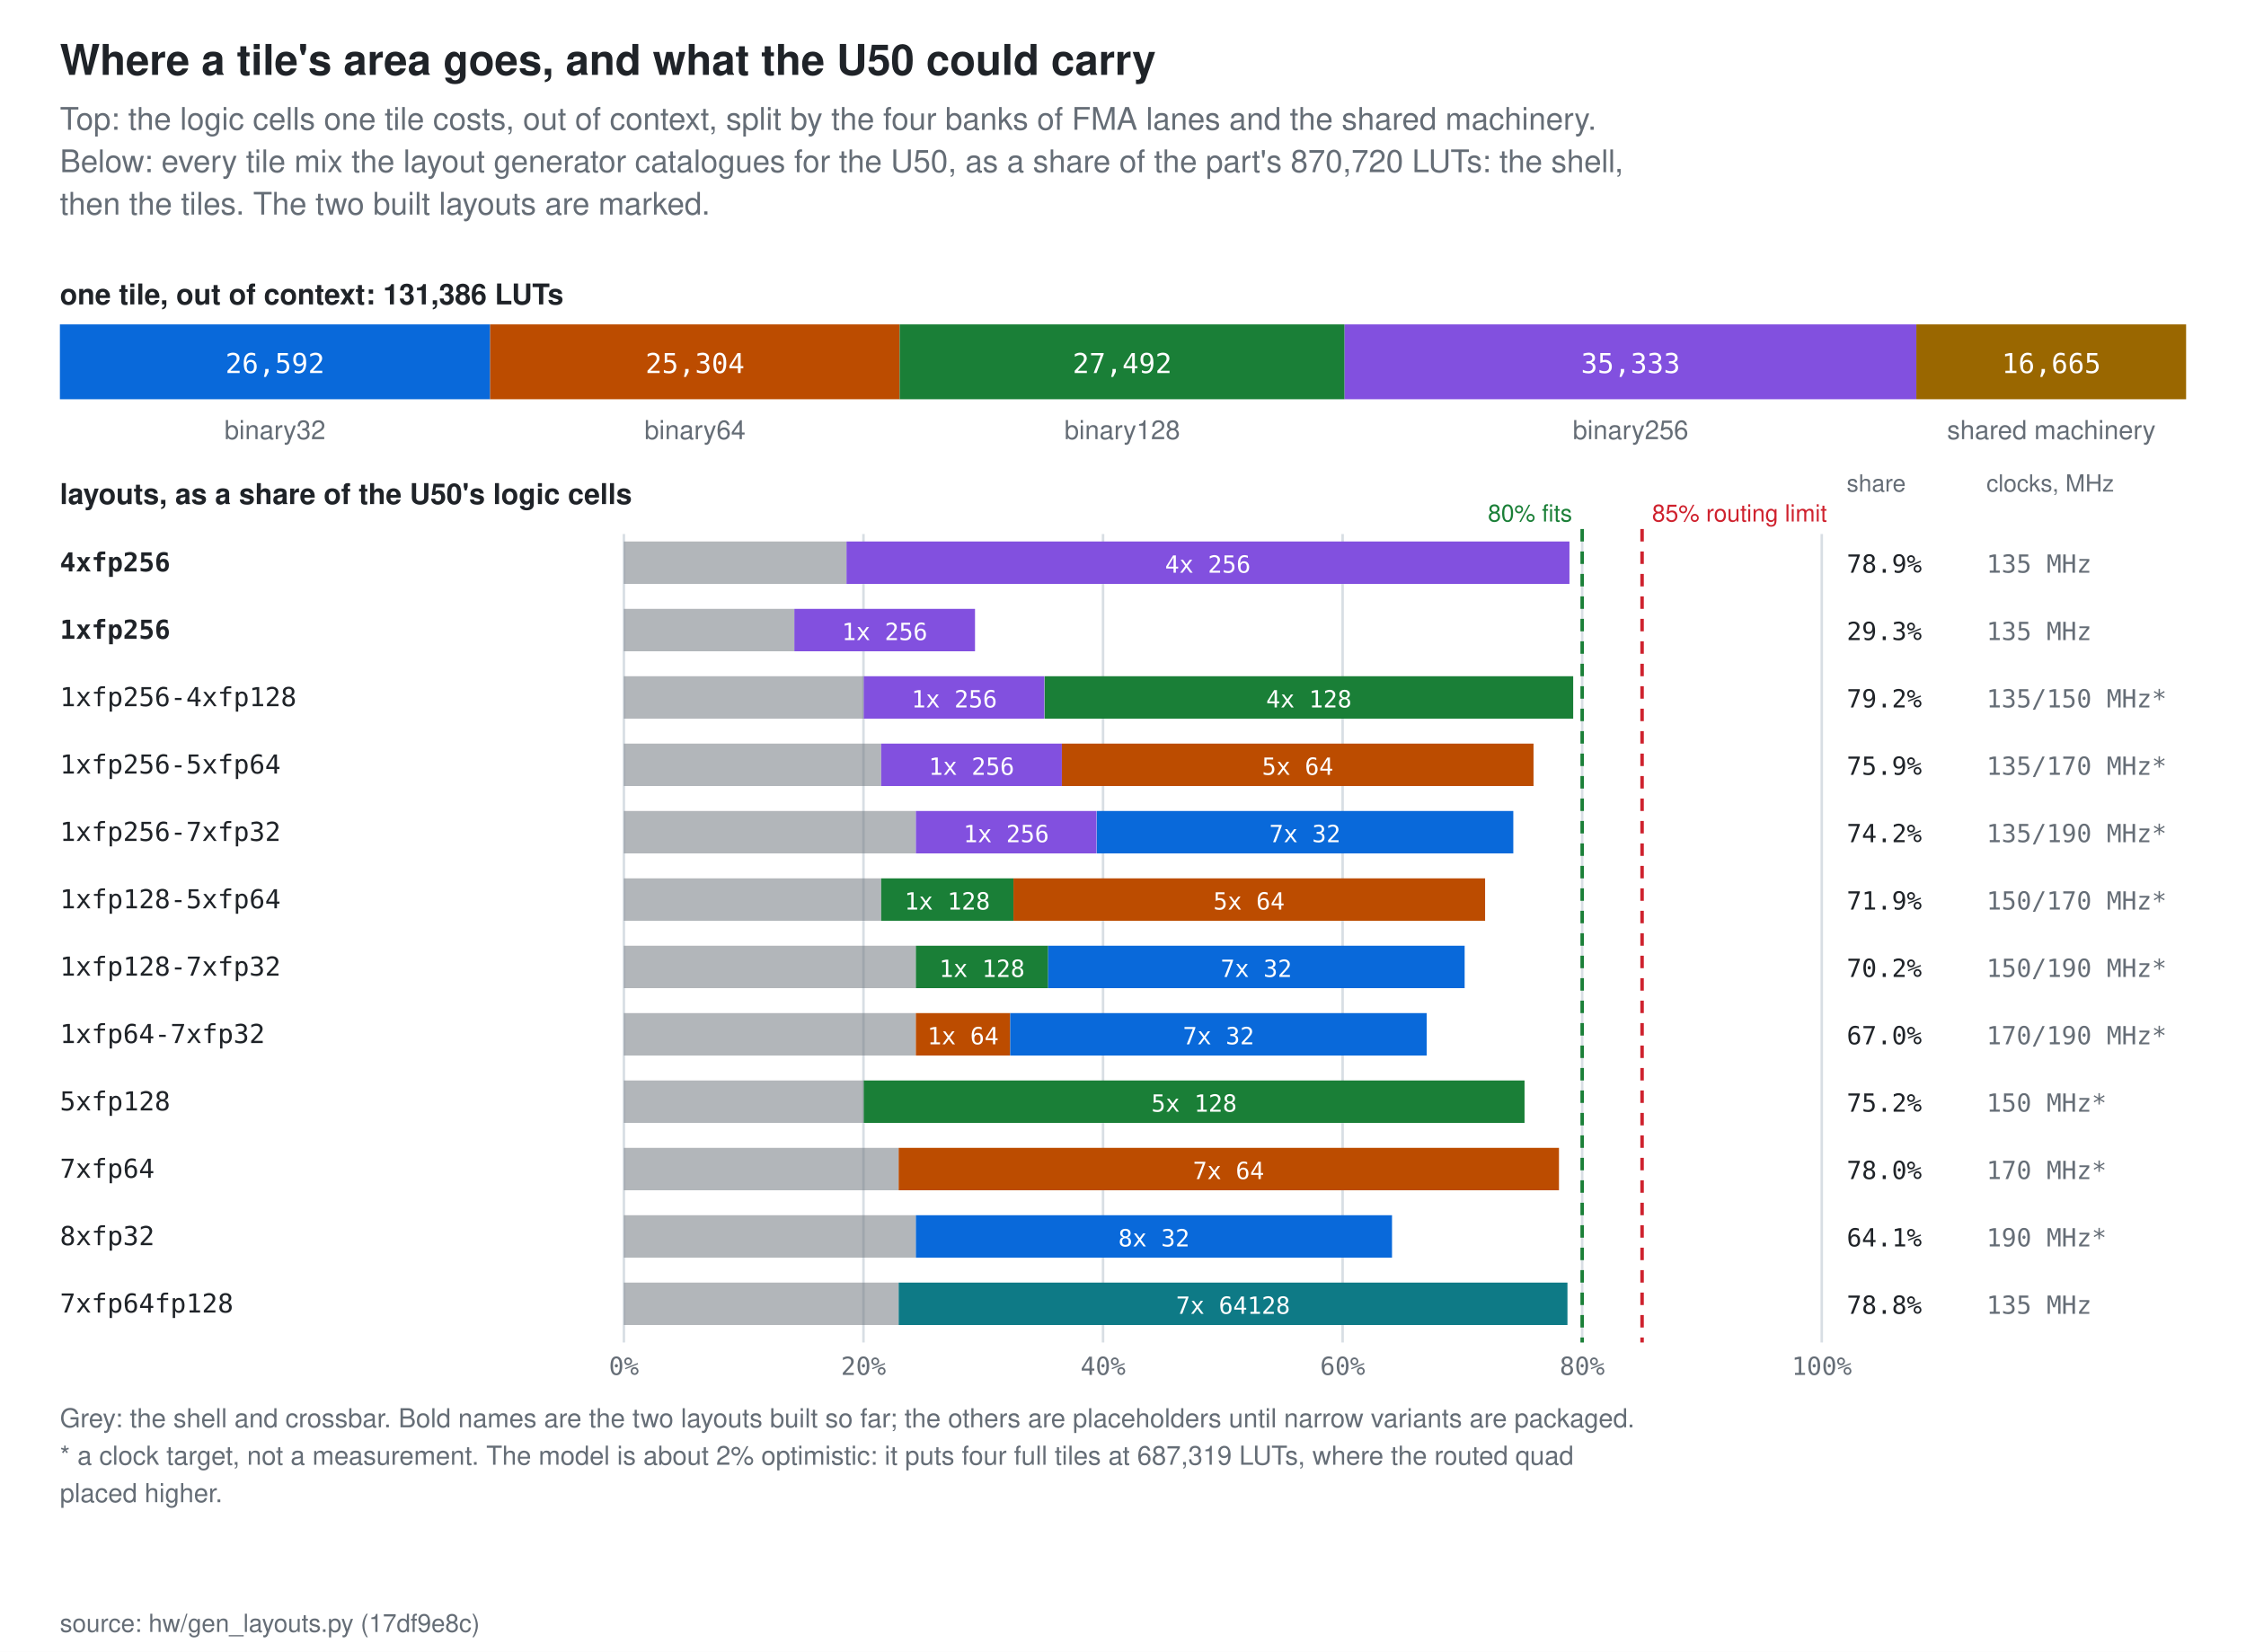
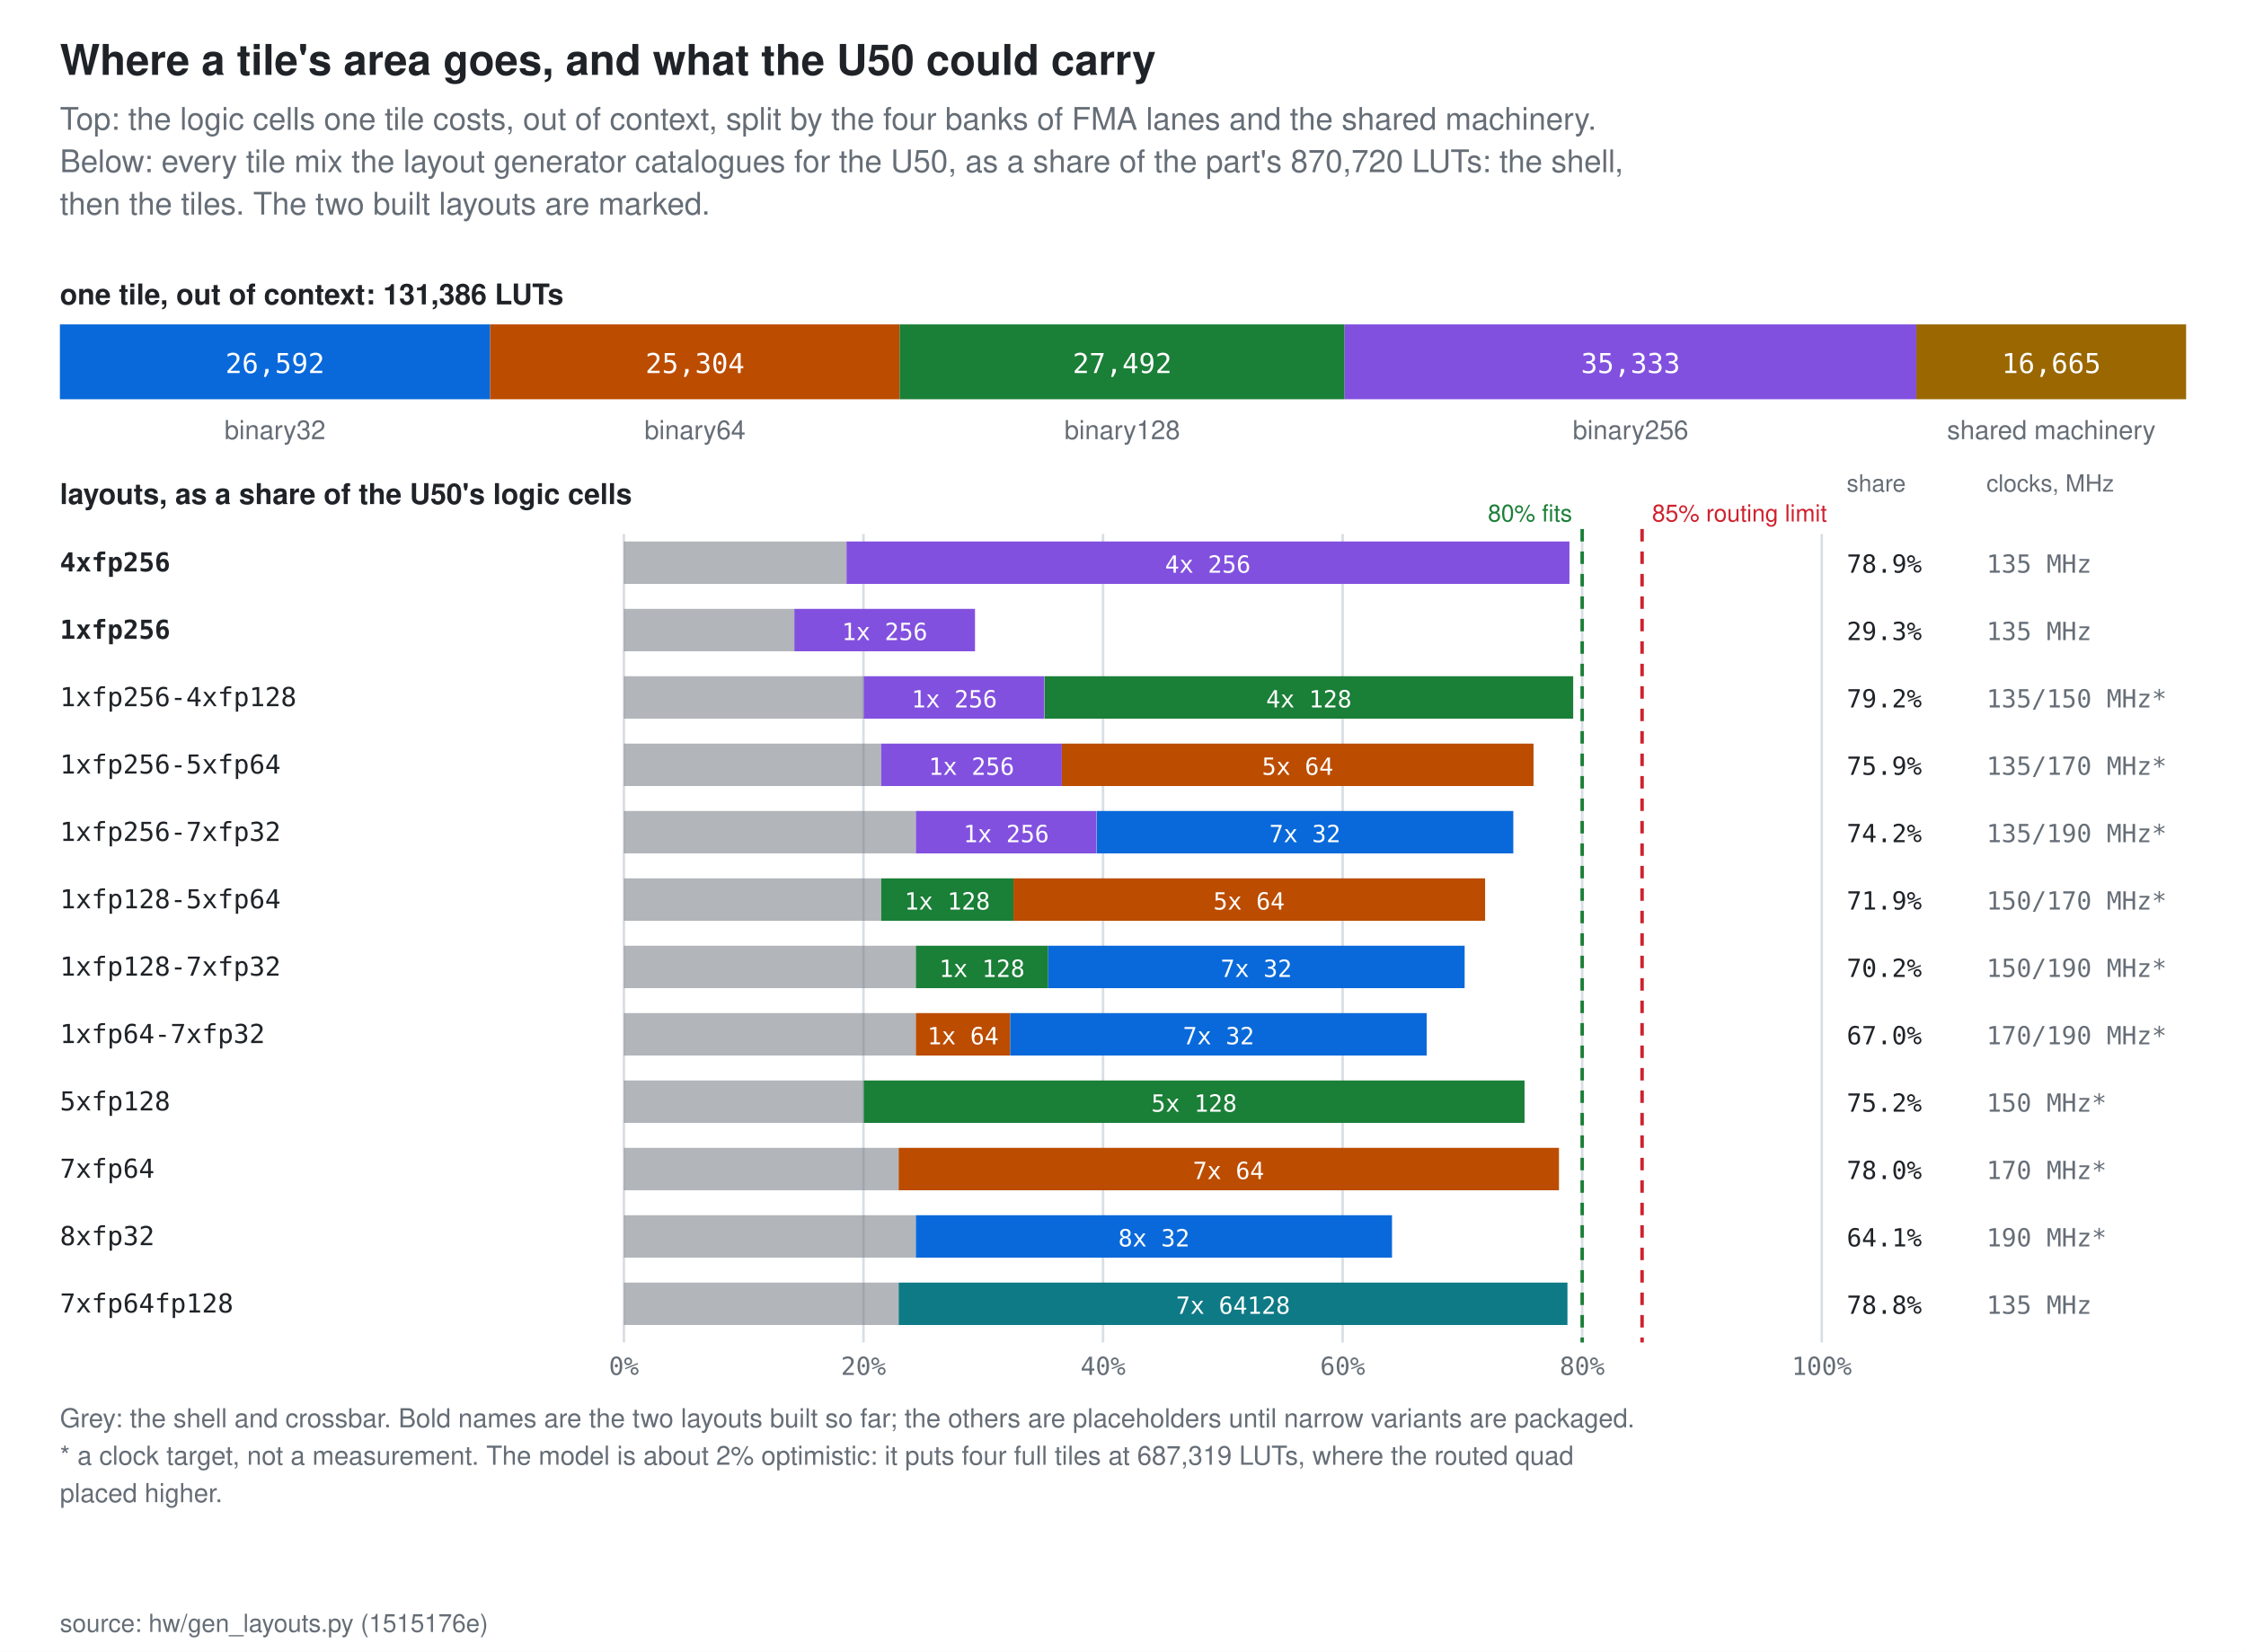
<svg xmlns="http://www.w3.org/2000/svg" width="900" height="662" viewBox="0 0 900 662" role="img" aria-label="One tile's logic cells by bank, and the 12 layouts the layout generator derives for the U50, each as a share of the part: four full tiles fit at 78.9%.">
  <rect width="900" height="662" fill="#ffffff" />
  <text x="24.0" y="30.0" font-family="-apple-system,BlinkMacSystemFont,'Segoe UI',Helvetica,Arial,sans-serif" font-size="17" fill="#1f2328" font-weight="600">Where a tile's area goes, and what the U50 could carry</text>
  <text x="24.0" y="52.0" font-family="-apple-system,BlinkMacSystemFont,'Segoe UI',Helvetica,Arial,sans-serif" font-size="12.5" fill="#656d76">Top: the logic cells one tile costs, out of context, split by the four banks of FMA lanes and the shared machinery.</text>
  <text x="24.0" y="69.0" font-family="-apple-system,BlinkMacSystemFont,'Segoe UI',Helvetica,Arial,sans-serif" font-size="12.5" fill="#656d76">Below: every tile mix the layout generator catalogues for the U50, as a share of the part's 870,720 LUTs: the shell,</text>
  <text x="24.0" y="86.0" font-family="-apple-system,BlinkMacSystemFont,'Segoe UI',Helvetica,Arial,sans-serif" font-size="12.5" fill="#656d76">then the tiles. The two built layouts are marked.</text>
  <rect x="24.0" y="130.0" width="172.4" height="30.0" fill="#0969da" />
  <text x="110.2" y="149.5" font-family="ui-monospace,SFMono-Regular,'SF Mono',Menlo,Consolas,monospace" font-size="11" fill="#ffffff" text-anchor="middle">26,592</text>
  <text x="110.2" y="176.0" font-family="-apple-system,BlinkMacSystemFont,'Segoe UI',Helvetica,Arial,sans-serif" font-size="10.5" fill="#656d76" text-anchor="middle">binary32</text>
  <rect x="196.4" y="130.0" width="164.1" height="30.0" fill="#bc4c00" />
  <text x="278.5" y="149.5" font-family="ui-monospace,SFMono-Regular,'SF Mono',Menlo,Consolas,monospace" font-size="11" fill="#ffffff" text-anchor="middle">25,304</text>
  <text x="278.5" y="176.0" font-family="-apple-system,BlinkMacSystemFont,'Segoe UI',Helvetica,Arial,sans-serif" font-size="10.5" fill="#656d76" text-anchor="middle">binary64</text>
  <rect x="360.5" y="130.0" width="178.3" height="30.0" fill="#1a7f37" />
  <text x="449.7" y="149.5" font-family="ui-monospace,SFMono-Regular,'SF Mono',Menlo,Consolas,monospace" font-size="11" fill="#ffffff" text-anchor="middle">27,492</text>
  <text x="449.7" y="176.0" font-family="-apple-system,BlinkMacSystemFont,'Segoe UI',Helvetica,Arial,sans-serif" font-size="10.5" fill="#656d76" text-anchor="middle">binary128</text>
  <rect x="538.8" y="130.0" width="229.1" height="30.0" fill="#8250df" />
  <text x="653.4" y="149.5" font-family="ui-monospace,SFMono-Regular,'SF Mono',Menlo,Consolas,monospace" font-size="11" fill="#ffffff" text-anchor="middle">35,333</text>
  <text x="653.4" y="176.0" font-family="-apple-system,BlinkMacSystemFont,'Segoe UI',Helvetica,Arial,sans-serif" font-size="10.5" fill="#656d76" text-anchor="middle">binary256</text>
  <rect x="767.9" y="130.0" width="108.1" height="30.0" fill="#9a6700" />
  <text x="822.0" y="149.5" font-family="ui-monospace,SFMono-Regular,'SF Mono',Menlo,Consolas,monospace" font-size="11" fill="#ffffff" text-anchor="middle">16,665</text>
  <text x="822.0" y="176.0" font-family="-apple-system,BlinkMacSystemFont,'Segoe UI',Helvetica,Arial,sans-serif" font-size="10.5" fill="#656d76" text-anchor="middle">shared machinery</text>
  <text x="24.0" y="122.0" font-family="-apple-system,BlinkMacSystemFont,'Segoe UI',Helvetica,Arial,sans-serif" font-size="11.5" fill="#1f2328" font-weight="600">one tile, out of context: 131,386 LUTs</text>
  <text x="24.0" y="202.0" font-family="-apple-system,BlinkMacSystemFont,'Segoe UI',Helvetica,Arial,sans-serif" font-size="11.5" fill="#1f2328" font-weight="600">layouts, as a share of the U50's logic cells</text>
  <line x1="250.0" y1="214.0" x2="250.0" y2="538.0" stroke="#d8dee4" stroke-width="1" />
  <text x="250.0" y="551.0" font-family="ui-monospace,SFMono-Regular,'SF Mono',Menlo,Consolas,monospace" font-size="10" fill="#656d76" text-anchor="middle">0%</text>
  <line x1="346.0" y1="214.0" x2="346.0" y2="538.0" stroke="#d8dee4" stroke-width="1" />
  <text x="346.0" y="551.0" font-family="ui-monospace,SFMono-Regular,'SF Mono',Menlo,Consolas,monospace" font-size="10" fill="#656d76" text-anchor="middle">20%</text>
  <line x1="442.0" y1="214.0" x2="442.0" y2="538.0" stroke="#d8dee4" stroke-width="1" />
  <text x="442.0" y="551.0" font-family="ui-monospace,SFMono-Regular,'SF Mono',Menlo,Consolas,monospace" font-size="10" fill="#656d76" text-anchor="middle">40%</text>
  <line x1="538.0" y1="214.0" x2="538.0" y2="538.0" stroke="#d8dee4" stroke-width="1" />
  <text x="538.0" y="551.0" font-family="ui-monospace,SFMono-Regular,'SF Mono',Menlo,Consolas,monospace" font-size="10" fill="#656d76" text-anchor="middle">60%</text>
  <line x1="634.0" y1="214.0" x2="634.0" y2="538.0" stroke="#d8dee4" stroke-width="1" />
  <text x="634.0" y="551.0" font-family="ui-monospace,SFMono-Regular,'SF Mono',Menlo,Consolas,monospace" font-size="10" fill="#656d76" text-anchor="middle">80%</text>
  <line x1="730.0" y1="214.0" x2="730.0" y2="538.0" stroke="#d8dee4" stroke-width="1" />
  <text x="730.0" y="551.0" font-family="ui-monospace,SFMono-Regular,'SF Mono',Menlo,Consolas,monospace" font-size="10" fill="#656d76" text-anchor="middle">100%</text>
  <text x="24.0" y="229.0" font-family="ui-monospace,SFMono-Regular,'SF Mono',Menlo,Consolas,monospace" font-size="10.5" fill="#1f2328" font-weight="600">4xfp256</text>
  <rect x="250.0" y="217.0" width="89.2" height="17.0" fill="#656d76" opacity="0.5" />
  <rect x="339.2" y="217.0" width="289.7" height="17.0" fill="#8250df" />
  <text x="484.0" y="229.5" font-family="ui-monospace,SFMono-Regular,'SF Mono',Menlo,Consolas,monospace" font-size="9.5" fill="#ffffff" text-anchor="middle">4x 256</text>
  <text x="740.0" y="229.5" font-family="ui-monospace,SFMono-Regular,'SF Mono',Menlo,Consolas,monospace" font-size="10" fill="#1f2328">78.9%</text>
  <text x="796.0" y="229.5" font-family="ui-monospace,SFMono-Regular,'SF Mono',Menlo,Consolas,monospace" font-size="10" fill="#656d76">135 MHz</text>
  <text x="24.0" y="256.0" font-family="ui-monospace,SFMono-Regular,'SF Mono',Menlo,Consolas,monospace" font-size="10.5" fill="#1f2328" font-weight="600">1xfp256</text>
  <rect x="250.0" y="244.0" width="68.3" height="17.0" fill="#656d76" opacity="0.5" />
  <rect x="318.3" y="244.0" width="72.4" height="17.0" fill="#8250df" />
  <text x="354.5" y="256.5" font-family="ui-monospace,SFMono-Regular,'SF Mono',Menlo,Consolas,monospace" font-size="9.5" fill="#ffffff" text-anchor="middle">1x 256</text>
  <text x="740.0" y="256.5" font-family="ui-monospace,SFMono-Regular,'SF Mono',Menlo,Consolas,monospace" font-size="10" fill="#1f2328">29.3%</text>
  <text x="796.0" y="256.5" font-family="ui-monospace,SFMono-Regular,'SF Mono',Menlo,Consolas,monospace" font-size="10" fill="#656d76">135 MHz</text>
  <text x="24.0" y="283.0" font-family="ui-monospace,SFMono-Regular,'SF Mono',Menlo,Consolas,monospace" font-size="10.5" fill="#1f2328">1xfp256-4xfp128</text>
  <rect x="250.0" y="271.0" width="96.1" height="17.0" fill="#656d76" opacity="0.5" />
  <rect x="346.1" y="271.0" width="72.4" height="17.0" fill="#8250df" />
  <text x="382.4" y="283.5" font-family="ui-monospace,SFMono-Regular,'SF Mono',Menlo,Consolas,monospace" font-size="9.5" fill="#ffffff" text-anchor="middle">1x 256</text>
  <rect x="418.6" y="271.0" width="211.8" height="17.0" fill="#1a7f37" />
  <text x="524.5" y="283.5" font-family="ui-monospace,SFMono-Regular,'SF Mono',Menlo,Consolas,monospace" font-size="9.5" fill="#ffffff" text-anchor="middle">4x 128</text>
  <text x="740.0" y="283.5" font-family="ui-monospace,SFMono-Regular,'SF Mono',Menlo,Consolas,monospace" font-size="10" fill="#1f2328">79.2%</text>
  <text x="796.0" y="283.5" font-family="ui-monospace,SFMono-Regular,'SF Mono',Menlo,Consolas,monospace" font-size="10" fill="#656d76">135/150 MHz*</text>
  <text x="24.0" y="310.0" font-family="ui-monospace,SFMono-Regular,'SF Mono',Menlo,Consolas,monospace" font-size="10.5" fill="#1f2328">1xfp256-5xfp64</text>
  <rect x="250.0" y="298.0" width="103.1" height="17.0" fill="#656d76" opacity="0.5" />
  <rect x="353.1" y="298.0" width="72.4" height="17.0" fill="#8250df" />
  <text x="389.3" y="310.5" font-family="ui-monospace,SFMono-Regular,'SF Mono',Menlo,Consolas,monospace" font-size="9.5" fill="#ffffff" text-anchor="middle">1x 256</text>
  <rect x="425.5" y="298.0" width="189.0" height="17.0" fill="#bc4c00" />
  <text x="520.0" y="310.5" font-family="ui-monospace,SFMono-Regular,'SF Mono',Menlo,Consolas,monospace" font-size="9.5" fill="#ffffff" text-anchor="middle">5x 64</text>
  <text x="740.0" y="310.5" font-family="ui-monospace,SFMono-Regular,'SF Mono',Menlo,Consolas,monospace" font-size="10" fill="#1f2328">75.9%</text>
  <text x="796.0" y="310.5" font-family="ui-monospace,SFMono-Regular,'SF Mono',Menlo,Consolas,monospace" font-size="10" fill="#656d76">135/170 MHz*</text>
  <text x="24.0" y="337.0" font-family="ui-monospace,SFMono-Regular,'SF Mono',Menlo,Consolas,monospace" font-size="10.5" fill="#1f2328">1xfp256-7xfp32</text>
  <rect x="250.0" y="325.0" width="117.0" height="17.0" fill="#656d76" opacity="0.5" />
  <rect x="367.0" y="325.0" width="72.4" height="17.0" fill="#8250df" />
  <text x="403.2" y="337.5" font-family="ui-monospace,SFMono-Regular,'SF Mono',Menlo,Consolas,monospace" font-size="9.5" fill="#ffffff" text-anchor="middle">1x 256</text>
  <rect x="439.5" y="325.0" width="166.9" height="17.0" fill="#0969da" />
  <text x="522.9" y="337.5" font-family="ui-monospace,SFMono-Regular,'SF Mono',Menlo,Consolas,monospace" font-size="9.5" fill="#ffffff" text-anchor="middle">7x 32</text>
  <text x="740.0" y="337.5" font-family="ui-monospace,SFMono-Regular,'SF Mono',Menlo,Consolas,monospace" font-size="10" fill="#1f2328">74.2%</text>
  <text x="796.0" y="337.5" font-family="ui-monospace,SFMono-Regular,'SF Mono',Menlo,Consolas,monospace" font-size="10" fill="#656d76">135/190 MHz*</text>
  <text x="24.0" y="364.0" font-family="ui-monospace,SFMono-Regular,'SF Mono',Menlo,Consolas,monospace" font-size="10.5" fill="#1f2328">1xfp128-5xfp64</text>
  <rect x="250.0" y="352.0" width="103.1" height="17.0" fill="#656d76" opacity="0.5" />
  <rect x="353.1" y="352.0" width="53.0" height="17.0" fill="#1a7f37" />
  <text x="379.6" y="364.5" font-family="ui-monospace,SFMono-Regular,'SF Mono',Menlo,Consolas,monospace" font-size="9.5" fill="#ffffff" text-anchor="middle">1x 128</text>
  <rect x="406.1" y="352.0" width="189.0" height="17.0" fill="#bc4c00" />
  <text x="500.5" y="364.5" font-family="ui-monospace,SFMono-Regular,'SF Mono',Menlo,Consolas,monospace" font-size="9.5" fill="#ffffff" text-anchor="middle">5x 64</text>
  <text x="740.0" y="364.5" font-family="ui-monospace,SFMono-Regular,'SF Mono',Menlo,Consolas,monospace" font-size="10" fill="#1f2328">71.9%</text>
  <text x="796.0" y="364.5" font-family="ui-monospace,SFMono-Regular,'SF Mono',Menlo,Consolas,monospace" font-size="10" fill="#656d76">150/170 MHz*</text>
  <text x="24.0" y="391.0" font-family="ui-monospace,SFMono-Regular,'SF Mono',Menlo,Consolas,monospace" font-size="10.5" fill="#1f2328">1xfp128-7xfp32</text>
  <rect x="250.0" y="379.0" width="117.0" height="17.0" fill="#656d76" opacity="0.5" />
  <rect x="367.0" y="379.0" width="53.0" height="17.0" fill="#1a7f37" />
  <text x="393.5" y="391.5" font-family="ui-monospace,SFMono-Regular,'SF Mono',Menlo,Consolas,monospace" font-size="9.5" fill="#ffffff" text-anchor="middle">1x 128</text>
  <rect x="420.0" y="379.0" width="166.9" height="17.0" fill="#0969da" />
  <text x="503.4" y="391.5" font-family="ui-monospace,SFMono-Regular,'SF Mono',Menlo,Consolas,monospace" font-size="9.5" fill="#ffffff" text-anchor="middle">7x 32</text>
  <text x="740.0" y="391.5" font-family="ui-monospace,SFMono-Regular,'SF Mono',Menlo,Consolas,monospace" font-size="10" fill="#1f2328">70.2%</text>
  <text x="796.0" y="391.5" font-family="ui-monospace,SFMono-Regular,'SF Mono',Menlo,Consolas,monospace" font-size="10" fill="#656d76">150/190 MHz*</text>
  <text x="24.0" y="418.0" font-family="ui-monospace,SFMono-Regular,'SF Mono',Menlo,Consolas,monospace" font-size="10.5" fill="#1f2328">1xfp64-7xfp32</text>
  <rect x="250.0" y="406.0" width="117.0" height="17.0" fill="#656d76" opacity="0.5" />
  <rect x="367.0" y="406.0" width="37.8" height="17.0" fill="#bc4c00" />
  <text x="385.9" y="418.5" font-family="ui-monospace,SFMono-Regular,'SF Mono',Menlo,Consolas,monospace" font-size="9.5" fill="#ffffff" text-anchor="middle">1x 64</text>
  <rect x="404.8" y="406.0" width="166.9" height="17.0" fill="#0969da" />
  <text x="488.3" y="418.5" font-family="ui-monospace,SFMono-Regular,'SF Mono',Menlo,Consolas,monospace" font-size="9.5" fill="#ffffff" text-anchor="middle">7x 32</text>
  <text x="740.0" y="418.5" font-family="ui-monospace,SFMono-Regular,'SF Mono',Menlo,Consolas,monospace" font-size="10" fill="#1f2328">67.0%</text>
  <text x="796.0" y="418.5" font-family="ui-monospace,SFMono-Regular,'SF Mono',Menlo,Consolas,monospace" font-size="10" fill="#656d76">170/190 MHz*</text>
  <text x="24.0" y="445.0" font-family="ui-monospace,SFMono-Regular,'SF Mono',Menlo,Consolas,monospace" font-size="10.5" fill="#1f2328">5xfp128</text>
  <rect x="250.0" y="433.0" width="96.1" height="17.0" fill="#656d76" opacity="0.5" />
  <rect x="346.1" y="433.0" width="264.8" height="17.0" fill="#1a7f37" />
  <text x="478.5" y="445.5" font-family="ui-monospace,SFMono-Regular,'SF Mono',Menlo,Consolas,monospace" font-size="9.5" fill="#ffffff" text-anchor="middle">5x 128</text>
  <text x="740.0" y="445.5" font-family="ui-monospace,SFMono-Regular,'SF Mono',Menlo,Consolas,monospace" font-size="10" fill="#1f2328">75.2%</text>
  <text x="796.0" y="445.5" font-family="ui-monospace,SFMono-Regular,'SF Mono',Menlo,Consolas,monospace" font-size="10" fill="#656d76">150 MHz*</text>
  <text x="24.0" y="472.0" font-family="ui-monospace,SFMono-Regular,'SF Mono',Menlo,Consolas,monospace" font-size="10.5" fill="#1f2328">7xfp64</text>
  <rect x="250.0" y="460.0" width="110.1" height="17.0" fill="#656d76" opacity="0.5" />
  <rect x="360.1" y="460.0" width="264.6" height="17.0" fill="#bc4c00" />
  <text x="492.3" y="472.5" font-family="ui-monospace,SFMono-Regular,'SF Mono',Menlo,Consolas,monospace" font-size="9.5" fill="#ffffff" text-anchor="middle">7x 64</text>
  <text x="740.0" y="472.5" font-family="ui-monospace,SFMono-Regular,'SF Mono',Menlo,Consolas,monospace" font-size="10" fill="#1f2328">78.0%</text>
  <text x="796.0" y="472.5" font-family="ui-monospace,SFMono-Regular,'SF Mono',Menlo,Consolas,monospace" font-size="10" fill="#656d76">170 MHz*</text>
  <text x="24.0" y="499.0" font-family="ui-monospace,SFMono-Regular,'SF Mono',Menlo,Consolas,monospace" font-size="10.5" fill="#1f2328">8xfp32</text>
  <rect x="250.0" y="487.0" width="117.0" height="17.0" fill="#656d76" opacity="0.5" />
  <rect x="367.0" y="487.0" width="190.8" height="17.0" fill="#0969da" />
  <text x="462.4" y="499.5" font-family="ui-monospace,SFMono-Regular,'SF Mono',Menlo,Consolas,monospace" font-size="9.5" fill="#ffffff" text-anchor="middle">8x 32</text>
  <text x="740.0" y="499.5" font-family="ui-monospace,SFMono-Regular,'SF Mono',Menlo,Consolas,monospace" font-size="10" fill="#1f2328">64.1%</text>
  <text x="796.0" y="499.5" font-family="ui-monospace,SFMono-Regular,'SF Mono',Menlo,Consolas,monospace" font-size="10" fill="#656d76">190 MHz*</text>
  <text x="24.0" y="526.0" font-family="ui-monospace,SFMono-Regular,'SF Mono',Menlo,Consolas,monospace" font-size="10.5" fill="#1f2328">7xfp64fp128</text>
  <rect x="250.0" y="514.0" width="110.1" height="17.0" fill="#656d76" opacity="0.5" />
  <rect x="360.1" y="514.0" width="268.0" height="17.0" fill="#0e7a86" />
  <text x="494.1" y="526.5" font-family="ui-monospace,SFMono-Regular,'SF Mono',Menlo,Consolas,monospace" font-size="9.5" fill="#ffffff" text-anchor="middle">7x 64128</text>
  <text x="740.0" y="526.5" font-family="ui-monospace,SFMono-Regular,'SF Mono',Menlo,Consolas,monospace" font-size="10" fill="#1f2328">78.8%</text>
  <text x="796.0" y="526.5" font-family="ui-monospace,SFMono-Regular,'SF Mono',Menlo,Consolas,monospace" font-size="10" fill="#656d76">135 MHz</text>
  <line x1="634.0" y1="212.0" x2="634.0" y2="538.0" stroke="#1a7f37" stroke-width="1.4" stroke-dasharray="5 4" />
  <text x="630.0" y="209.0" font-family="-apple-system,BlinkMacSystemFont,'Segoe UI',Helvetica,Arial,sans-serif" font-size="9.5" fill="#1a7f37" text-anchor="end">80% fits</text>
  <line x1="658.0" y1="212.0" x2="658.0" y2="538.0" stroke="#cf222e" stroke-width="1.4" stroke-dasharray="5 4" />
  <text x="662.0" y="209.0" font-family="-apple-system,BlinkMacSystemFont,'Segoe UI',Helvetica,Arial,sans-serif" font-size="9.5" fill="#cf222e">85% routing limit</text>
  <text x="740.0" y="197.0" font-family="-apple-system,BlinkMacSystemFont,'Segoe UI',Helvetica,Arial,sans-serif" font-size="9.5" fill="#656d76">share</text>
  <text x="796.0" y="197.0" font-family="-apple-system,BlinkMacSystemFont,'Segoe UI',Helvetica,Arial,sans-serif" font-size="9.5" fill="#656d76">clocks, MHz</text>
  <text x="24.0" y="572.0" font-family="-apple-system,BlinkMacSystemFont,'Segoe UI',Helvetica,Arial,sans-serif" font-size="10.5" fill="#656d76">Grey: the shell and crossbar. Bold names are the two layouts built so far; the others are placeholders until narrow variants are packaged.</text>
  <text x="24.0" y="587.0" font-family="-apple-system,BlinkMacSystemFont,'Segoe UI',Helvetica,Arial,sans-serif" font-size="10.5" fill="#656d76">* a clock target, not a measurement. The model is about 2% optimistic: it puts four full tiles at 687,319 LUTs, where the routed quad</text>
  <text x="24.0" y="602.0" font-family="-apple-system,BlinkMacSystemFont,'Segoe UI',Helvetica,Arial,sans-serif" font-size="10.5" fill="#656d76">placed higher.</text>
-   <text x="24.0" y="654.0" font-family="-apple-system,BlinkMacSystemFont,'Segoe UI',Helvetica,Arial,sans-serif" font-size="10" fill="#656d76">source: hw/gen_layouts.py (17df9e8c)</text>
+   <text x="24.0" y="654.0" font-family="-apple-system,BlinkMacSystemFont,'Segoe UI',Helvetica,Arial,sans-serif" font-size="10" fill="#656d76">source: hw/gen_layouts.py (1515176e)</text>
</svg>
